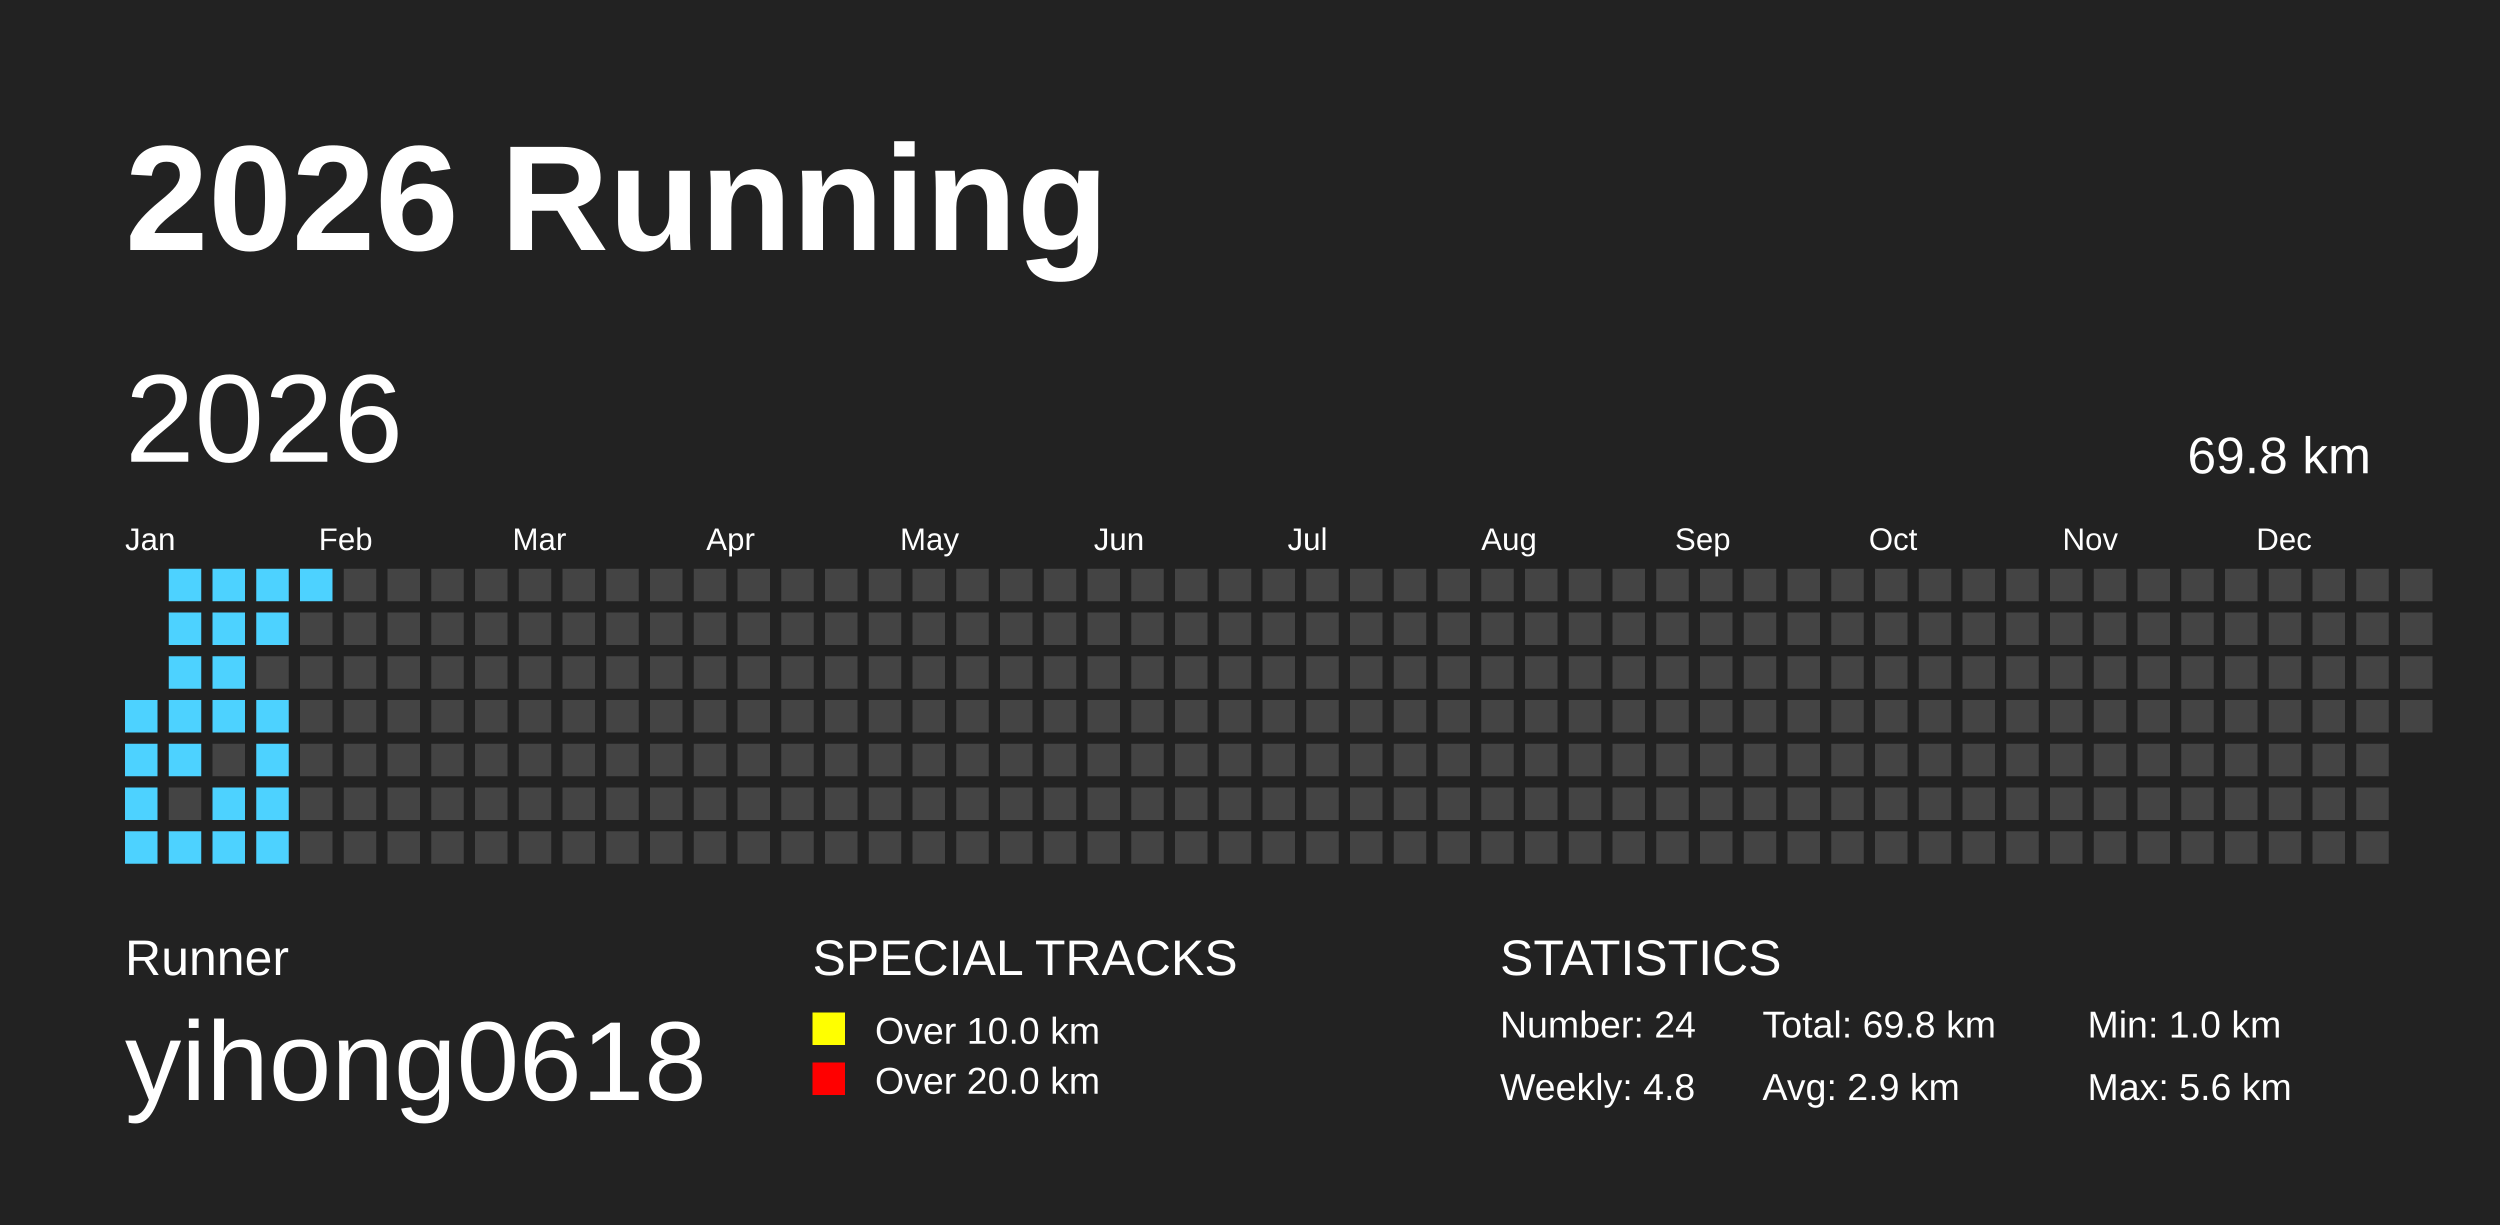
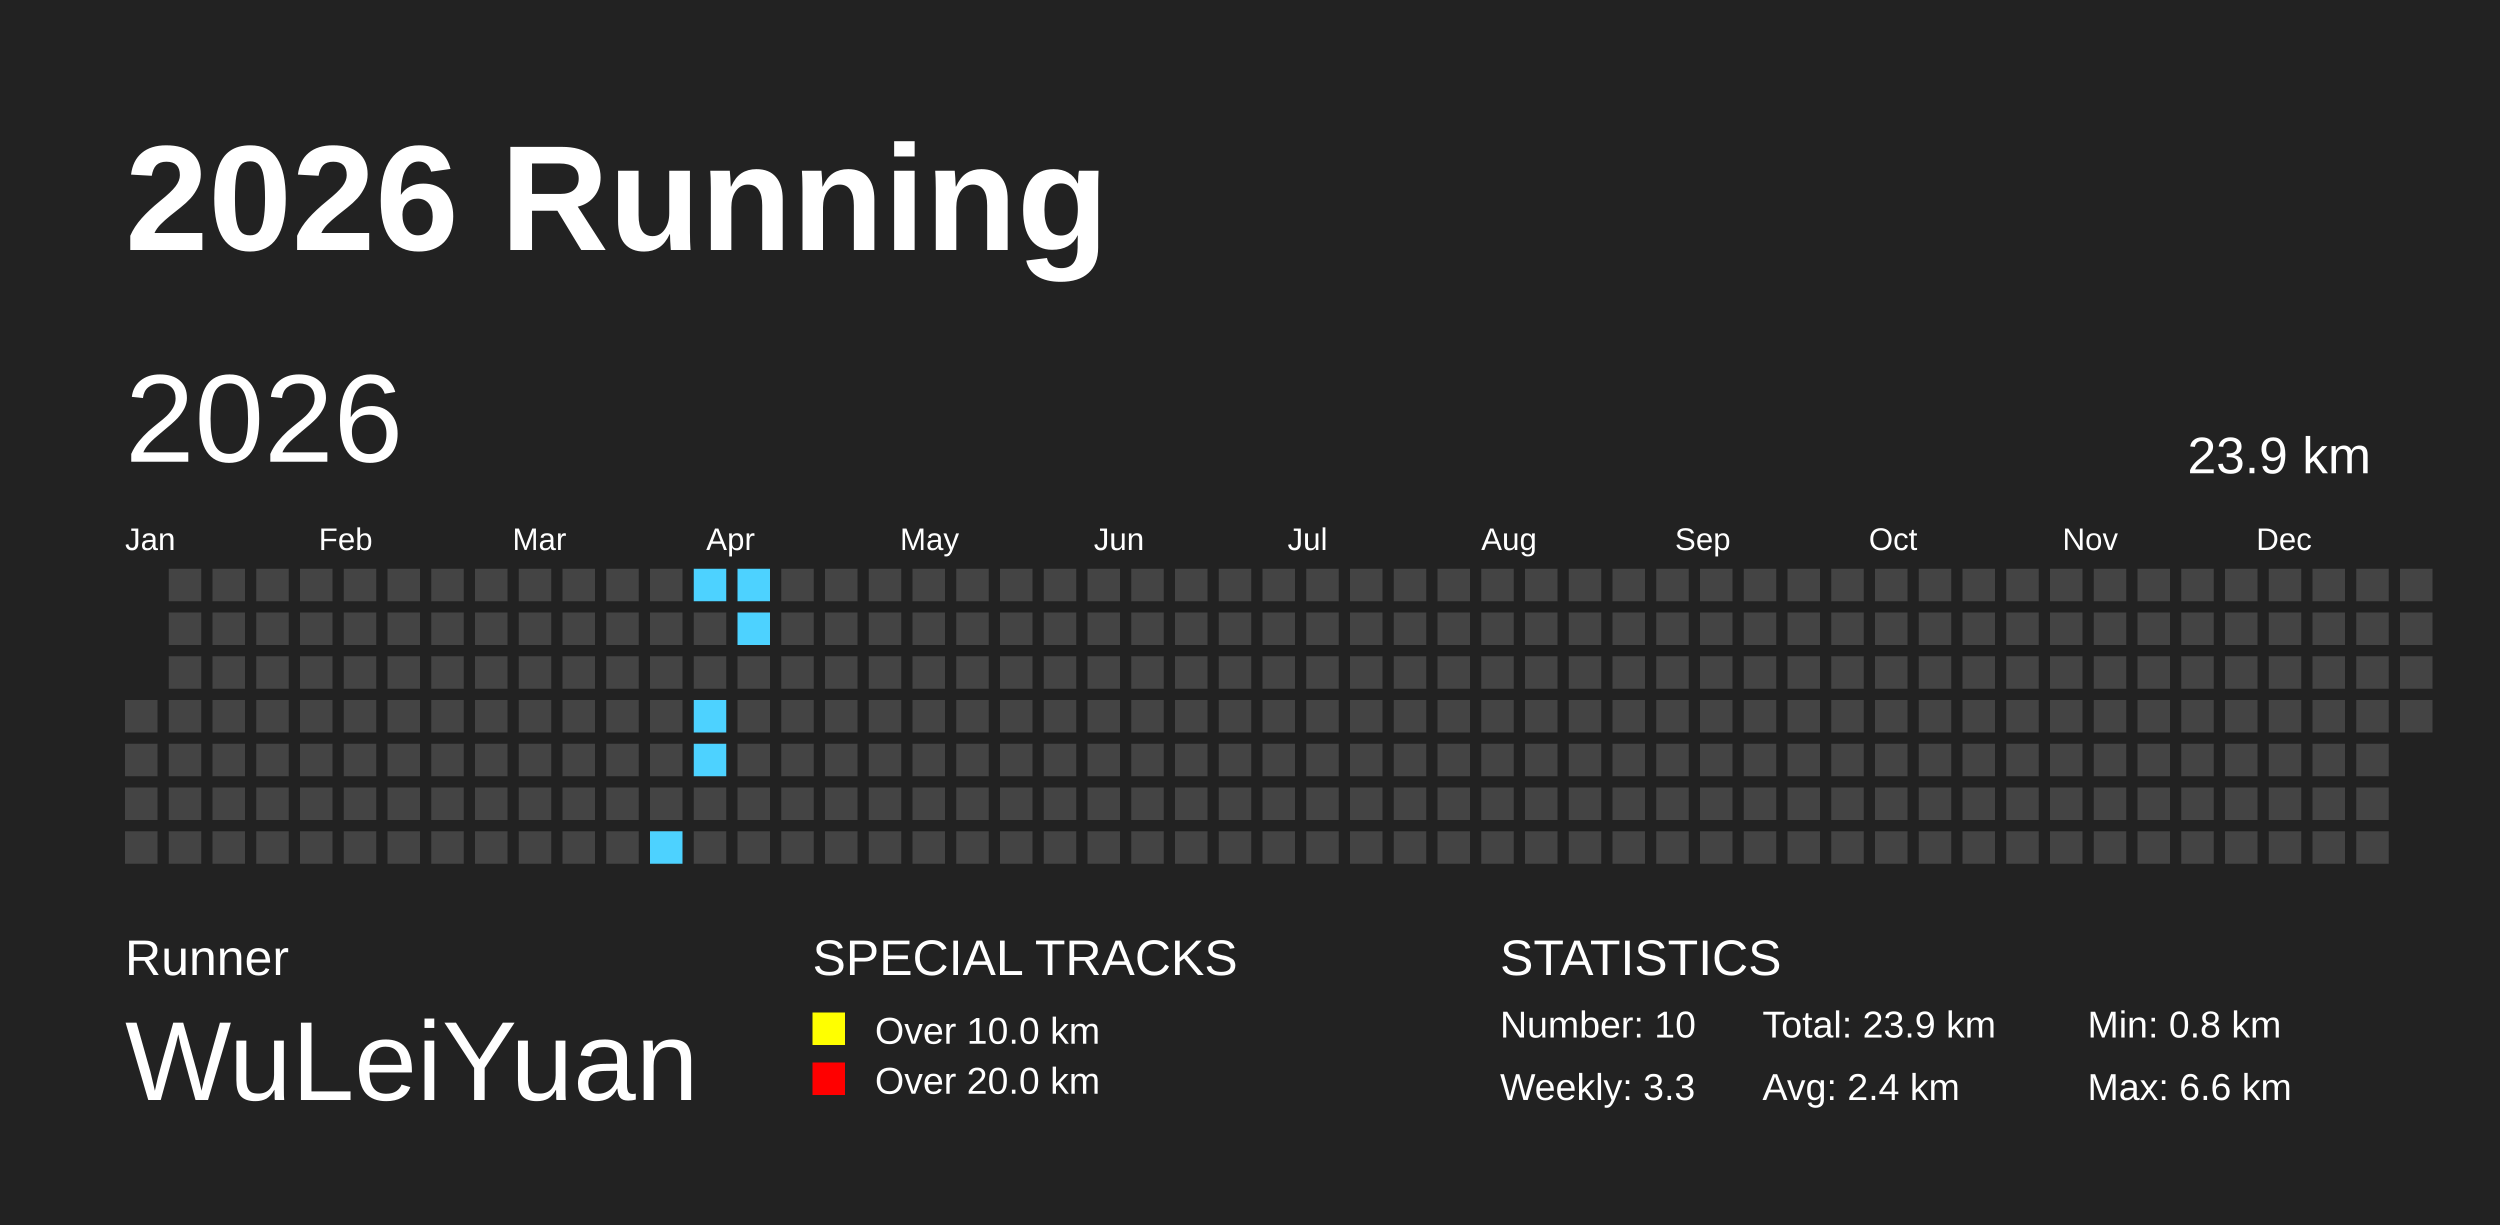
<svg xmlns="http://www.w3.org/2000/svg" baseProfile="full" height="98mm" version="1.1" viewBox="0,0,200,98" width="200mm">
  <defs />
  <rect fill="#222222" height="98" width="200" x="0" y="0" />
  <text fill="#FFFFFF" style="font-size:12px; font-family:Arial; font-weight:bold;" x="10" y="20">2026 Running</text>
  <text fill="#FFFFFF" style="font-size:4px; font-family:Arial" x="10" y="78">Runner</text>
-   <text fill="#FFFFFF" style="font-size:9px; font-family:Arial" x="10" y="88">yihong0618</text>
+   <text fill="#FFFFFF" style="font-size:9px; font-family:Arial" x="10" y="88">WuLeiYuan</text>
  <text fill="#FFFFFF" style="font-size:4px; font-family:Arial" x="65" y="78">SPECIAL TRACKS</text>
  <rect fill="yellow" height="2.6" width="2.6" x="65" y="81" />
  <text fill="#FFFFFF" style="font-size:3px; font-family:Arial" x="70" y="83.5">Over 10.0 km</text>
  <rect fill="red" height="2.6" width="2.6" x="65" y="85" />
  <text fill="#FFFFFF" style="font-size:3px; font-family:Arial" x="70" y="87.5">Over 20.0 km</text>
  <text fill="#FFFFFF" style="font-size:4px; font-family:Arial" x="120" y="78">STATISTICS</text>
-   <text fill="#FFFFFF" style="font-size:3px; font-family:Arial" x="120" y="83">Number: 24</text>
-   <text fill="#FFFFFF" style="font-size:3px; font-family:Arial" x="120" y="88">Weekly: 4.8</text>
-   <text fill="#FFFFFF" style="font-size:3px; font-family:Arial" x="141" y="83">Total: 69.8 km</text>
-   <text fill="#FFFFFF" style="font-size:3px; font-family:Arial" x="141" y="88">Avg: 2.9 km</text>
-   <text fill="#FFFFFF" style="font-size:3px; font-family:Arial" x="167" y="83">Min: 1.0 km</text>
-   <text fill="#FFFFFF" style="font-size:3px; font-family:Arial" x="167" y="88">Max: 5.6 km</text>
+   <text fill="#FFFFFF" style="font-size:3px; font-family:Arial" x="120" y="83">Number: 10</text>
+   <text fill="#FFFFFF" style="font-size:3px; font-family:Arial" x="120" y="88">Weekly: 3.3</text>
+   <text fill="#FFFFFF" style="font-size:3px; font-family:Arial" x="141" y="83">Total: 23.9 km</text>
+   <text fill="#FFFFFF" style="font-size:3px; font-family:Arial" x="141" y="88">Avg: 2.4 km</text>
+   <text fill="#FFFFFF" style="font-size:3px; font-family:Arial" x="167" y="83">Min: 0.8 km</text>
+   <text fill="#FFFFFF" style="font-size:3px; font-family:Arial" x="167" y="88">Max: 6.6 km</text>
  <text dominant-baseline="hanging" fill="#FFFFFF" style="font-size:10.0px; font-family:Arial;" x="10" y="30">2026</text>
-   <text dominant-baseline="hanging" fill="#FFFFFF" style="font-size:4.125px; font-family:Arial;" x="175" y="35">69.8 km</text>
+   <text dominant-baseline="hanging" fill="#FFFFFF" style="font-size:4.125px; font-family:Arial;" x="175" y="35">23.9 km</text>
  <text fill="#FFFFFF" style="font-size:2.5px; font-family:Arial" x="10.0" y="44">Jan</text>
  <text fill="#FFFFFF" style="font-size:2.5px; font-family:Arial" x="25.5" y="44">Feb</text>
  <text fill="#FFFFFF" style="font-size:2.5px; font-family:Arial" x="41.0" y="44">Mar</text>
  <text fill="#FFFFFF" style="font-size:2.5px; font-family:Arial" x="56.5" y="44">Apr</text>
  <text fill="#FFFFFF" style="font-size:2.5px; font-family:Arial" x="72.0" y="44">May</text>
  <text fill="#FFFFFF" style="font-size:2.5px; font-family:Arial" x="87.5" y="44">Jun</text>
  <text fill="#FFFFFF" style="font-size:2.5px; font-family:Arial" x="103.0" y="44">Jul</text>
  <text fill="#FFFFFF" style="font-size:2.5px; font-family:Arial" x="118.5" y="44">Aug</text>
  <text fill="#FFFFFF" style="font-size:2.5px; font-family:Arial" x="134.0" y="44">Sep</text>
  <text fill="#FFFFFF" style="font-size:2.5px; font-family:Arial" x="149.5" y="44">Oct</text>
  <text fill="#FFFFFF" style="font-size:2.5px; font-family:Arial" x="165.0" y="44">Nov</text>
  <text fill="#FFFFFF" style="font-size:2.5px; font-family:Arial" x="180.5" y="44">Dec</text>
-   <rect fill="#4DD2FF" height="2.6" width="2.6" x="10.0" y="56.0" />
-   <rect fill="#4DD2FF" height="2.6" width="2.6" x="10.0" y="59.5" />
-   <rect fill="#4DD2FF" height="2.6" width="2.6" x="10.0" y="63.0" />
-   <rect fill="#4DD2FF" height="2.6" width="2.6" x="10.0" y="66.5" />
-   <rect fill="#4DD2FF" height="2.6" width="2.6" x="13.5" y="45.5" />
-   <rect fill="#4DD2FF" height="2.6" width="2.6" x="13.5" y="49.0" />
-   <rect fill="#4DD2FF" height="2.6" width="2.6" x="13.5" y="52.5" />
-   <rect fill="#4DD2FF" height="2.6" width="2.6" x="13.5" y="56.0" />
-   <rect fill="#4DD2FF" height="2.6" width="2.6" x="13.5" y="59.5" />
+   <rect fill="#444444" height="2.6" width="2.6" x="10.0" y="56.0" />
+   <rect fill="#444444" height="2.6" width="2.6" x="10.0" y="59.5" />
+   <rect fill="#444444" height="2.6" width="2.6" x="10.0" y="63.0" />
+   <rect fill="#444444" height="2.6" width="2.6" x="10.0" y="66.5" />
+   <rect fill="#444444" height="2.6" width="2.6" x="13.5" y="45.5" />
+   <rect fill="#444444" height="2.6" width="2.6" x="13.5" y="49.0" />
+   <rect fill="#444444" height="2.6" width="2.6" x="13.5" y="52.5" />
+   <rect fill="#444444" height="2.6" width="2.6" x="13.5" y="56.0" />
+   <rect fill="#444444" height="2.6" width="2.6" x="13.5" y="59.5" />
  <rect fill="#444444" height="2.6" width="2.6" x="13.5" y="63.0" />
-   <rect fill="#4DD2FF" height="2.6" width="2.6" x="13.5" y="66.5" />
-   <rect fill="#4DD2FF" height="2.6" width="2.6" x="17.0" y="45.5" />
-   <rect fill="#4DD2FF" height="2.6" width="2.6" x="17.0" y="49.0" />
-   <rect fill="#4DD2FF" height="2.6" width="2.6" x="17.0" y="52.5" />
-   <rect fill="#4DD2FF" height="2.6" width="2.6" x="17.0" y="56.0" />
+   <rect fill="#444444" height="2.6" width="2.6" x="13.5" y="66.5" />
+   <rect fill="#444444" height="2.6" width="2.6" x="17.0" y="45.5" />
+   <rect fill="#444444" height="2.6" width="2.6" x="17.0" y="49.0" />
+   <rect fill="#444444" height="2.6" width="2.6" x="17.0" y="52.5" />
+   <rect fill="#444444" height="2.6" width="2.6" x="17.0" y="56.0" />
  <rect fill="#444444" height="2.6" width="2.6" x="17.0" y="59.5" />
-   <rect fill="#4DD2FF" height="2.6" width="2.6" x="17.0" y="63.0" />
-   <rect fill="#4DD2FF" height="2.6" width="2.6" x="17.0" y="66.5" />
-   <rect fill="#4DD2FF" height="2.6" width="2.6" x="20.5" y="45.5" />
-   <rect fill="#4DD2FF" height="2.6" width="2.6" x="20.5" y="49.0" />
+   <rect fill="#444444" height="2.6" width="2.6" x="17.0" y="63.0" />
+   <rect fill="#444444" height="2.6" width="2.6" x="17.0" y="66.5" />
+   <rect fill="#444444" height="2.6" width="2.6" x="20.5" y="45.5" />
+   <rect fill="#444444" height="2.6" width="2.6" x="20.5" y="49.0" />
  <rect fill="#444444" height="2.6" width="2.6" x="20.5" y="52.5" />
-   <rect fill="#4DD2FF" height="2.6" width="2.6" x="20.5" y="56.0" />
-   <rect fill="#4DD2FF" height="2.6" width="2.6" x="20.5" y="59.5" />
-   <rect fill="#4DD2FF" height="2.6" width="2.6" x="20.5" y="63.0" />
-   <rect fill="#4DD2FF" height="2.6" width="2.6" x="20.5" y="66.5" />
-   <rect fill="#4DD2FF" height="2.6" width="2.6" x="24.0" y="45.5" />
+   <rect fill="#444444" height="2.6" width="2.6" x="20.5" y="56.0" />
+   <rect fill="#444444" height="2.6" width="2.6" x="20.5" y="59.5" />
+   <rect fill="#444444" height="2.6" width="2.6" x="20.5" y="63.0" />
+   <rect fill="#444444" height="2.6" width="2.6" x="20.5" y="66.5" />
+   <rect fill="#444444" height="2.6" width="2.6" x="24.0" y="45.5" />
  <rect fill="#444444" height="2.6" width="2.6" x="24.0" y="49.0" />
  <rect fill="#444444" height="2.6" width="2.6" x="24.0" y="52.5" />
  <rect fill="#444444" height="2.6" width="2.6" x="24.0" y="56.0" />
  <rect fill="#444444" height="2.6" width="2.6" x="24.0" y="59.5" />
  <rect fill="#444444" height="2.6" width="2.6" x="24.0" y="63.0" />
  <rect fill="#444444" height="2.6" width="2.6" x="24.0" y="66.5" />
  <rect fill="#444444" height="2.6" width="2.6" x="27.5" y="45.5" />
  <rect fill="#444444" height="2.6" width="2.6" x="27.5" y="49.0" />
  <rect fill="#444444" height="2.6" width="2.6" x="27.5" y="52.5" />
  <rect fill="#444444" height="2.6" width="2.6" x="27.5" y="56.0" />
  <rect fill="#444444" height="2.6" width="2.6" x="27.5" y="59.5" />
  <rect fill="#444444" height="2.6" width="2.6" x="27.5" y="63.0" />
  <rect fill="#444444" height="2.6" width="2.6" x="27.5" y="66.5" />
  <rect fill="#444444" height="2.6" width="2.6" x="31.0" y="45.5" />
  <rect fill="#444444" height="2.6" width="2.6" x="31.0" y="49.0" />
  <rect fill="#444444" height="2.6" width="2.6" x="31.0" y="52.5" />
  <rect fill="#444444" height="2.6" width="2.6" x="31.0" y="56.0" />
  <rect fill="#444444" height="2.6" width="2.6" x="31.0" y="59.5" />
  <rect fill="#444444" height="2.6" width="2.6" x="31.0" y="63.0" />
  <rect fill="#444444" height="2.6" width="2.6" x="31.0" y="66.5" />
  <rect fill="#444444" height="2.6" width="2.6" x="34.5" y="45.5" />
  <rect fill="#444444" height="2.6" width="2.6" x="34.5" y="49.0" />
  <rect fill="#444444" height="2.6" width="2.6" x="34.5" y="52.5" />
  <rect fill="#444444" height="2.6" width="2.6" x="34.5" y="56.0" />
  <rect fill="#444444" height="2.6" width="2.6" x="34.5" y="59.5" />
  <rect fill="#444444" height="2.6" width="2.6" x="34.5" y="63.0" />
  <rect fill="#444444" height="2.6" width="2.6" x="34.5" y="66.5" />
  <rect fill="#444444" height="2.6" width="2.6" x="38.0" y="45.5" />
  <rect fill="#444444" height="2.6" width="2.6" x="38.0" y="49.0" />
  <rect fill="#444444" height="2.6" width="2.6" x="38.0" y="52.5" />
  <rect fill="#444444" height="2.6" width="2.6" x="38.0" y="56.0" />
  <rect fill="#444444" height="2.6" width="2.6" x="38.0" y="59.5" />
  <rect fill="#444444" height="2.6" width="2.6" x="38.0" y="63.0" />
  <rect fill="#444444" height="2.6" width="2.6" x="38.0" y="66.5" />
  <rect fill="#444444" height="2.6" width="2.6" x="41.5" y="45.5" />
  <rect fill="#444444" height="2.6" width="2.6" x="41.5" y="49.0" />
  <rect fill="#444444" height="2.6" width="2.6" x="41.5" y="52.5" />
  <rect fill="#444444" height="2.6" width="2.6" x="41.5" y="56.0" />
  <rect fill="#444444" height="2.6" width="2.6" x="41.5" y="59.5" />
  <rect fill="#444444" height="2.6" width="2.6" x="41.5" y="63.0" />
  <rect fill="#444444" height="2.6" width="2.6" x="41.5" y="66.5" />
  <rect fill="#444444" height="2.6" width="2.6" x="45.0" y="45.5" />
  <rect fill="#444444" height="2.6" width="2.6" x="45.0" y="49.0" />
  <rect fill="#444444" height="2.6" width="2.6" x="45.0" y="52.5" />
  <rect fill="#444444" height="2.6" width="2.6" x="45.0" y="56.0" />
  <rect fill="#444444" height="2.6" width="2.6" x="45.0" y="59.5" />
  <rect fill="#444444" height="2.6" width="2.6" x="45.0" y="63.0" />
  <rect fill="#444444" height="2.6" width="2.6" x="45.0" y="66.5" />
  <rect fill="#444444" height="2.6" width="2.6" x="48.5" y="45.5" />
  <rect fill="#444444" height="2.6" width="2.6" x="48.5" y="49.0" />
  <rect fill="#444444" height="2.6" width="2.6" x="48.5" y="52.5" />
  <rect fill="#444444" height="2.6" width="2.6" x="48.5" y="56.0" />
  <rect fill="#444444" height="2.6" width="2.6" x="48.5" y="59.5" />
  <rect fill="#444444" height="2.6" width="2.6" x="48.5" y="63.0" />
  <rect fill="#444444" height="2.6" width="2.6" x="48.5" y="66.5" />
  <rect fill="#444444" height="2.6" width="2.6" x="52.0" y="45.5" />
  <rect fill="#444444" height="2.6" width="2.6" x="52.0" y="49.0" />
  <rect fill="#444444" height="2.6" width="2.6" x="52.0" y="52.5" />
  <rect fill="#444444" height="2.6" width="2.6" x="52.0" y="56.0" />
  <rect fill="#444444" height="2.6" width="2.6" x="52.0" y="59.5" />
  <rect fill="#444444" height="2.6" width="2.6" x="52.0" y="63.0" />
-   <rect fill="#444444" height="2.6" width="2.6" x="52.0" y="66.5" />
-   <rect fill="#444444" height="2.6" width="2.6" x="55.5" y="45.5" />
+   <rect fill="#4DD2FF" height="2.6" width="2.6" x="52.0" y="66.5" />
+   <rect fill="#4DD2FF" height="2.6" width="2.6" x="55.5" y="45.5" />
  <rect fill="#444444" height="2.6" width="2.6" x="55.5" y="49.0" />
  <rect fill="#444444" height="2.6" width="2.6" x="55.5" y="52.5" />
-   <rect fill="#444444" height="2.6" width="2.6" x="55.5" y="56.0" />
-   <rect fill="#444444" height="2.6" width="2.6" x="55.5" y="59.5" />
+   <rect fill="#4DD2FF" height="2.6" width="2.6" x="55.5" y="56.0" />
+   <rect fill="#4DD2FF" height="2.6" width="2.6" x="55.5" y="59.5" />
  <rect fill="#444444" height="2.6" width="2.6" x="55.5" y="63.0" />
  <rect fill="#444444" height="2.6" width="2.6" x="55.5" y="66.5" />
-   <rect fill="#444444" height="2.6" width="2.6" x="59.0" y="45.5" />
-   <rect fill="#444444" height="2.6" width="2.6" x="59.0" y="49.0" />
+   <rect fill="#4DD2FF" height="2.6" width="2.6" x="59.0" y="45.5" />
+   <rect fill="#4DD2FF" height="2.6" width="2.6" x="59.0" y="49.0" />
  <rect fill="#444444" height="2.6" width="2.6" x="59.0" y="52.5" />
  <rect fill="#444444" height="2.6" width="2.6" x="59.0" y="56.0" />
  <rect fill="#444444" height="2.6" width="2.6" x="59.0" y="59.5" />
  <rect fill="#444444" height="2.6" width="2.6" x="59.0" y="63.0" />
  <rect fill="#444444" height="2.6" width="2.6" x="59.0" y="66.5" />
  <rect fill="#444444" height="2.6" width="2.6" x="62.5" y="45.5" />
  <rect fill="#444444" height="2.6" width="2.6" x="62.5" y="49.0" />
  <rect fill="#444444" height="2.6" width="2.6" x="62.5" y="52.5" />
  <rect fill="#444444" height="2.6" width="2.6" x="62.5" y="56.0" />
  <rect fill="#444444" height="2.6" width="2.6" x="62.5" y="59.5" />
  <rect fill="#444444" height="2.6" width="2.6" x="62.5" y="63.0" />
  <rect fill="#444444" height="2.6" width="2.6" x="62.5" y="66.5" />
  <rect fill="#444444" height="2.6" width="2.6" x="66.0" y="45.5" />
  <rect fill="#444444" height="2.6" width="2.6" x="66.0" y="49.0" />
  <rect fill="#444444" height="2.6" width="2.6" x="66.0" y="52.5" />
  <rect fill="#444444" height="2.6" width="2.6" x="66.0" y="56.0" />
  <rect fill="#444444" height="2.6" width="2.6" x="66.0" y="59.5" />
  <rect fill="#444444" height="2.6" width="2.6" x="66.0" y="63.0" />
  <rect fill="#444444" height="2.6" width="2.6" x="66.0" y="66.5" />
  <rect fill="#444444" height="2.6" width="2.6" x="69.5" y="45.5" />
  <rect fill="#444444" height="2.6" width="2.6" x="69.5" y="49.0" />
  <rect fill="#444444" height="2.6" width="2.6" x="69.5" y="52.5" />
  <rect fill="#444444" height="2.6" width="2.6" x="69.5" y="56.0" />
  <rect fill="#444444" height="2.6" width="2.6" x="69.5" y="59.5" />
  <rect fill="#444444" height="2.6" width="2.6" x="69.5" y="63.0" />
  <rect fill="#444444" height="2.6" width="2.6" x="69.5" y="66.5" />
  <rect fill="#444444" height="2.6" width="2.6" x="73.0" y="45.5" />
  <rect fill="#444444" height="2.6" width="2.6" x="73.0" y="49.0" />
  <rect fill="#444444" height="2.6" width="2.6" x="73.0" y="52.5" />
  <rect fill="#444444" height="2.6" width="2.6" x="73.0" y="56.0" />
  <rect fill="#444444" height="2.6" width="2.6" x="73.0" y="59.5" />
  <rect fill="#444444" height="2.6" width="2.6" x="73.0" y="63.0" />
  <rect fill="#444444" height="2.6" width="2.6" x="73.0" y="66.5" />
  <rect fill="#444444" height="2.6" width="2.6" x="76.5" y="45.5" />
  <rect fill="#444444" height="2.6" width="2.6" x="76.5" y="49.0" />
  <rect fill="#444444" height="2.6" width="2.6" x="76.5" y="52.5" />
  <rect fill="#444444" height="2.6" width="2.6" x="76.5" y="56.0" />
  <rect fill="#444444" height="2.6" width="2.6" x="76.5" y="59.5" />
  <rect fill="#444444" height="2.6" width="2.6" x="76.5" y="63.0" />
  <rect fill="#444444" height="2.6" width="2.6" x="76.5" y="66.5" />
  <rect fill="#444444" height="2.6" width="2.6" x="80.0" y="45.5" />
  <rect fill="#444444" height="2.6" width="2.6" x="80.0" y="49.0" />
  <rect fill="#444444" height="2.6" width="2.6" x="80.0" y="52.5" />
  <rect fill="#444444" height="2.6" width="2.6" x="80.0" y="56.0" />
  <rect fill="#444444" height="2.6" width="2.6" x="80.0" y="59.5" />
  <rect fill="#444444" height="2.6" width="2.6" x="80.0" y="63.0" />
  <rect fill="#444444" height="2.6" width="2.6" x="80.0" y="66.5" />
  <rect fill="#444444" height="2.6" width="2.6" x="83.5" y="45.5" />
  <rect fill="#444444" height="2.6" width="2.6" x="83.5" y="49.0" />
  <rect fill="#444444" height="2.6" width="2.6" x="83.5" y="52.5" />
  <rect fill="#444444" height="2.6" width="2.6" x="83.5" y="56.0" />
  <rect fill="#444444" height="2.6" width="2.6" x="83.5" y="59.5" />
  <rect fill="#444444" height="2.6" width="2.6" x="83.5" y="63.0" />
  <rect fill="#444444" height="2.6" width="2.6" x="83.5" y="66.5" />
  <rect fill="#444444" height="2.6" width="2.6" x="87.0" y="45.5" />
  <rect fill="#444444" height="2.6" width="2.6" x="87.0" y="49.0" />
  <rect fill="#444444" height="2.6" width="2.6" x="87.0" y="52.5" />
  <rect fill="#444444" height="2.6" width="2.6" x="87.0" y="56.0" />
  <rect fill="#444444" height="2.6" width="2.6" x="87.0" y="59.5" />
  <rect fill="#444444" height="2.6" width="2.6" x="87.0" y="63.0" />
  <rect fill="#444444" height="2.6" width="2.6" x="87.0" y="66.5" />
  <rect fill="#444444" height="2.6" width="2.6" x="90.5" y="45.5" />
  <rect fill="#444444" height="2.6" width="2.6" x="90.5" y="49.0" />
  <rect fill="#444444" height="2.6" width="2.6" x="90.5" y="52.5" />
  <rect fill="#444444" height="2.6" width="2.6" x="90.5" y="56.0" />
  <rect fill="#444444" height="2.6" width="2.6" x="90.5" y="59.5" />
  <rect fill="#444444" height="2.6" width="2.6" x="90.5" y="63.0" />
  <rect fill="#444444" height="2.6" width="2.6" x="90.5" y="66.5" />
  <rect fill="#444444" height="2.6" width="2.6" x="94.0" y="45.5" />
  <rect fill="#444444" height="2.6" width="2.6" x="94.0" y="49.0" />
  <rect fill="#444444" height="2.6" width="2.6" x="94.0" y="52.5" />
  <rect fill="#444444" height="2.6" width="2.6" x="94.0" y="56.0" />
  <rect fill="#444444" height="2.6" width="2.6" x="94.0" y="59.5" />
  <rect fill="#444444" height="2.6" width="2.6" x="94.0" y="63.0" />
  <rect fill="#444444" height="2.6" width="2.6" x="94.0" y="66.5" />
  <rect fill="#444444" height="2.6" width="2.6" x="97.5" y="45.5" />
  <rect fill="#444444" height="2.6" width="2.6" x="97.5" y="49.0" />
  <rect fill="#444444" height="2.6" width="2.6" x="97.5" y="52.5" />
  <rect fill="#444444" height="2.6" width="2.6" x="97.5" y="56.0" />
  <rect fill="#444444" height="2.6" width="2.6" x="97.5" y="59.5" />
  <rect fill="#444444" height="2.6" width="2.6" x="97.5" y="63.0" />
  <rect fill="#444444" height="2.6" width="2.6" x="97.5" y="66.5" />
  <rect fill="#444444" height="2.6" width="2.6" x="101.0" y="45.5" />
  <rect fill="#444444" height="2.6" width="2.6" x="101.0" y="49.0" />
  <rect fill="#444444" height="2.6" width="2.6" x="101.0" y="52.5" />
  <rect fill="#444444" height="2.6" width="2.6" x="101.0" y="56.0" />
  <rect fill="#444444" height="2.6" width="2.6" x="101.0" y="59.5" />
  <rect fill="#444444" height="2.6" width="2.6" x="101.0" y="63.0" />
  <rect fill="#444444" height="2.6" width="2.6" x="101.0" y="66.5" />
  <rect fill="#444444" height="2.6" width="2.6" x="104.5" y="45.5" />
  <rect fill="#444444" height="2.6" width="2.6" x="104.5" y="49.0" />
  <rect fill="#444444" height="2.6" width="2.6" x="104.5" y="52.5" />
  <rect fill="#444444" height="2.6" width="2.6" x="104.5" y="56.0" />
  <rect fill="#444444" height="2.6" width="2.6" x="104.5" y="59.5" />
  <rect fill="#444444" height="2.6" width="2.6" x="104.5" y="63.0" />
  <rect fill="#444444" height="2.6" width="2.6" x="104.5" y="66.5" />
  <rect fill="#444444" height="2.6" width="2.6" x="108.0" y="45.5" />
  <rect fill="#444444" height="2.6" width="2.6" x="108.0" y="49.0" />
  <rect fill="#444444" height="2.6" width="2.6" x="108.0" y="52.5" />
  <rect fill="#444444" height="2.6" width="2.6" x="108.0" y="56.0" />
  <rect fill="#444444" height="2.6" width="2.6" x="108.0" y="59.5" />
  <rect fill="#444444" height="2.6" width="2.6" x="108.0" y="63.0" />
  <rect fill="#444444" height="2.6" width="2.6" x="108.0" y="66.5" />
  <rect fill="#444444" height="2.6" width="2.6" x="111.5" y="45.5" />
  <rect fill="#444444" height="2.6" width="2.6" x="111.5" y="49.0" />
  <rect fill="#444444" height="2.6" width="2.6" x="111.5" y="52.5" />
  <rect fill="#444444" height="2.6" width="2.6" x="111.5" y="56.0" />
  <rect fill="#444444" height="2.6" width="2.6" x="111.5" y="59.5" />
  <rect fill="#444444" height="2.6" width="2.6" x="111.5" y="63.0" />
  <rect fill="#444444" height="2.6" width="2.6" x="111.5" y="66.5" />
  <rect fill="#444444" height="2.6" width="2.6" x="115.0" y="45.5" />
  <rect fill="#444444" height="2.6" width="2.6" x="115.0" y="49.0" />
  <rect fill="#444444" height="2.6" width="2.6" x="115.0" y="52.5" />
  <rect fill="#444444" height="2.6" width="2.6" x="115.0" y="56.0" />
  <rect fill="#444444" height="2.6" width="2.6" x="115.0" y="59.5" />
  <rect fill="#444444" height="2.6" width="2.6" x="115.0" y="63.0" />
  <rect fill="#444444" height="2.6" width="2.6" x="115.0" y="66.5" />
  <rect fill="#444444" height="2.6" width="2.6" x="118.5" y="45.5" />
  <rect fill="#444444" height="2.6" width="2.6" x="118.5" y="49.0" />
  <rect fill="#444444" height="2.6" width="2.6" x="118.5" y="52.5" />
  <rect fill="#444444" height="2.6" width="2.6" x="118.5" y="56.0" />
  <rect fill="#444444" height="2.6" width="2.6" x="118.5" y="59.5" />
  <rect fill="#444444" height="2.6" width="2.6" x="118.5" y="63.0" />
  <rect fill="#444444" height="2.6" width="2.6" x="118.5" y="66.5" />
  <rect fill="#444444" height="2.6" width="2.6" x="122.0" y="45.5" />
  <rect fill="#444444" height="2.6" width="2.6" x="122.0" y="49.0" />
  <rect fill="#444444" height="2.6" width="2.6" x="122.0" y="52.5" />
  <rect fill="#444444" height="2.6" width="2.6" x="122.0" y="56.0" />
  <rect fill="#444444" height="2.6" width="2.6" x="122.0" y="59.5" />
  <rect fill="#444444" height="2.6" width="2.6" x="122.0" y="63.0" />
  <rect fill="#444444" height="2.6" width="2.6" x="122.0" y="66.5" />
  <rect fill="#444444" height="2.6" width="2.6" x="125.5" y="45.5" />
  <rect fill="#444444" height="2.6" width="2.6" x="125.5" y="49.0" />
  <rect fill="#444444" height="2.6" width="2.6" x="125.5" y="52.5" />
  <rect fill="#444444" height="2.6" width="2.6" x="125.5" y="56.0" />
  <rect fill="#444444" height="2.6" width="2.6" x="125.5" y="59.5" />
  <rect fill="#444444" height="2.6" width="2.6" x="125.5" y="63.0" />
  <rect fill="#444444" height="2.6" width="2.6" x="125.5" y="66.5" />
  <rect fill="#444444" height="2.6" width="2.6" x="129.0" y="45.5" />
  <rect fill="#444444" height="2.6" width="2.6" x="129.0" y="49.0" />
  <rect fill="#444444" height="2.6" width="2.6" x="129.0" y="52.5" />
  <rect fill="#444444" height="2.6" width="2.6" x="129.0" y="56.0" />
  <rect fill="#444444" height="2.6" width="2.6" x="129.0" y="59.5" />
  <rect fill="#444444" height="2.6" width="2.6" x="129.0" y="63.0" />
  <rect fill="#444444" height="2.6" width="2.6" x="129.0" y="66.5" />
  <rect fill="#444444" height="2.6" width="2.6" x="132.5" y="45.5" />
  <rect fill="#444444" height="2.6" width="2.6" x="132.5" y="49.0" />
  <rect fill="#444444" height="2.6" width="2.6" x="132.5" y="52.5" />
  <rect fill="#444444" height="2.6" width="2.6" x="132.5" y="56.0" />
  <rect fill="#444444" height="2.6" width="2.6" x="132.5" y="59.5" />
  <rect fill="#444444" height="2.6" width="2.6" x="132.5" y="63.0" />
  <rect fill="#444444" height="2.6" width="2.6" x="132.5" y="66.5" />
  <rect fill="#444444" height="2.6" width="2.6" x="136.0" y="45.5" />
  <rect fill="#444444" height="2.6" width="2.6" x="136.0" y="49.0" />
  <rect fill="#444444" height="2.6" width="2.6" x="136.0" y="52.5" />
  <rect fill="#444444" height="2.6" width="2.6" x="136.0" y="56.0" />
  <rect fill="#444444" height="2.6" width="2.6" x="136.0" y="59.5" />
  <rect fill="#444444" height="2.6" width="2.6" x="136.0" y="63.0" />
  <rect fill="#444444" height="2.6" width="2.6" x="136.0" y="66.5" />
  <rect fill="#444444" height="2.6" width="2.6" x="139.5" y="45.5" />
  <rect fill="#444444" height="2.6" width="2.6" x="139.5" y="49.0" />
  <rect fill="#444444" height="2.6" width="2.6" x="139.5" y="52.5" />
  <rect fill="#444444" height="2.6" width="2.6" x="139.5" y="56.0" />
  <rect fill="#444444" height="2.6" width="2.6" x="139.5" y="59.5" />
  <rect fill="#444444" height="2.6" width="2.6" x="139.5" y="63.0" />
  <rect fill="#444444" height="2.6" width="2.6" x="139.5" y="66.5" />
  <rect fill="#444444" height="2.6" width="2.6" x="143.0" y="45.5" />
  <rect fill="#444444" height="2.6" width="2.6" x="143.0" y="49.0" />
  <rect fill="#444444" height="2.6" width="2.6" x="143.0" y="52.5" />
  <rect fill="#444444" height="2.6" width="2.6" x="143.0" y="56.0" />
  <rect fill="#444444" height="2.6" width="2.6" x="143.0" y="59.5" />
  <rect fill="#444444" height="2.6" width="2.6" x="143.0" y="63.0" />
  <rect fill="#444444" height="2.6" width="2.6" x="143.0" y="66.5" />
  <rect fill="#444444" height="2.6" width="2.6" x="146.5" y="45.5" />
  <rect fill="#444444" height="2.6" width="2.6" x="146.5" y="49.0" />
  <rect fill="#444444" height="2.6" width="2.6" x="146.5" y="52.5" />
  <rect fill="#444444" height="2.6" width="2.6" x="146.5" y="56.0" />
  <rect fill="#444444" height="2.6" width="2.6" x="146.5" y="59.5" />
  <rect fill="#444444" height="2.6" width="2.6" x="146.5" y="63.0" />
  <rect fill="#444444" height="2.6" width="2.6" x="146.5" y="66.5" />
  <rect fill="#444444" height="2.6" width="2.6" x="150.0" y="45.5" />
  <rect fill="#444444" height="2.6" width="2.6" x="150.0" y="49.0" />
  <rect fill="#444444" height="2.6" width="2.6" x="150.0" y="52.5" />
  <rect fill="#444444" height="2.6" width="2.6" x="150.0" y="56.0" />
  <rect fill="#444444" height="2.6" width="2.6" x="150.0" y="59.5" />
  <rect fill="#444444" height="2.6" width="2.6" x="150.0" y="63.0" />
  <rect fill="#444444" height="2.6" width="2.6" x="150.0" y="66.5" />
  <rect fill="#444444" height="2.6" width="2.6" x="153.5" y="45.5" />
  <rect fill="#444444" height="2.6" width="2.6" x="153.5" y="49.0" />
  <rect fill="#444444" height="2.6" width="2.6" x="153.5" y="52.5" />
  <rect fill="#444444" height="2.6" width="2.6" x="153.5" y="56.0" />
  <rect fill="#444444" height="2.6" width="2.6" x="153.5" y="59.5" />
  <rect fill="#444444" height="2.6" width="2.6" x="153.5" y="63.0" />
  <rect fill="#444444" height="2.6" width="2.6" x="153.5" y="66.5" />
  <rect fill="#444444" height="2.6" width="2.6" x="157.0" y="45.5" />
  <rect fill="#444444" height="2.6" width="2.6" x="157.0" y="49.0" />
  <rect fill="#444444" height="2.6" width="2.6" x="157.0" y="52.5" />
  <rect fill="#444444" height="2.6" width="2.6" x="157.0" y="56.0" />
  <rect fill="#444444" height="2.6" width="2.6" x="157.0" y="59.5" />
  <rect fill="#444444" height="2.6" width="2.6" x="157.0" y="63.0" />
  <rect fill="#444444" height="2.6" width="2.6" x="157.0" y="66.5" />
  <rect fill="#444444" height="2.6" width="2.6" x="160.5" y="45.5" />
  <rect fill="#444444" height="2.6" width="2.6" x="160.5" y="49.0" />
  <rect fill="#444444" height="2.6" width="2.6" x="160.5" y="52.5" />
  <rect fill="#444444" height="2.6" width="2.6" x="160.5" y="56.0" />
  <rect fill="#444444" height="2.6" width="2.6" x="160.5" y="59.5" />
  <rect fill="#444444" height="2.6" width="2.6" x="160.5" y="63.0" />
  <rect fill="#444444" height="2.6" width="2.6" x="160.5" y="66.5" />
  <rect fill="#444444" height="2.6" width="2.6" x="164.0" y="45.5" />
  <rect fill="#444444" height="2.6" width="2.6" x="164.0" y="49.0" />
  <rect fill="#444444" height="2.6" width="2.6" x="164.0" y="52.5" />
  <rect fill="#444444" height="2.6" width="2.6" x="164.0" y="56.0" />
  <rect fill="#444444" height="2.6" width="2.6" x="164.0" y="59.5" />
  <rect fill="#444444" height="2.6" width="2.6" x="164.0" y="63.0" />
  <rect fill="#444444" height="2.6" width="2.6" x="164.0" y="66.5" />
  <rect fill="#444444" height="2.6" width="2.6" x="167.5" y="45.5" />
  <rect fill="#444444" height="2.6" width="2.6" x="167.5" y="49.0" />
  <rect fill="#444444" height="2.6" width="2.6" x="167.5" y="52.5" />
  <rect fill="#444444" height="2.6" width="2.6" x="167.5" y="56.0" />
  <rect fill="#444444" height="2.6" width="2.6" x="167.5" y="59.5" />
  <rect fill="#444444" height="2.6" width="2.6" x="167.5" y="63.0" />
  <rect fill="#444444" height="2.6" width="2.6" x="167.5" y="66.5" />
  <rect fill="#444444" height="2.6" width="2.6" x="171.0" y="45.5" />
  <rect fill="#444444" height="2.6" width="2.6" x="171.0" y="49.0" />
  <rect fill="#444444" height="2.6" width="2.6" x="171.0" y="52.5" />
  <rect fill="#444444" height="2.6" width="2.6" x="171.0" y="56.0" />
  <rect fill="#444444" height="2.6" width="2.6" x="171.0" y="59.5" />
  <rect fill="#444444" height="2.6" width="2.6" x="171.0" y="63.0" />
  <rect fill="#444444" height="2.6" width="2.6" x="171.0" y="66.5" />
  <rect fill="#444444" height="2.6" width="2.6" x="174.5" y="45.5" />
  <rect fill="#444444" height="2.6" width="2.6" x="174.5" y="49.0" />
  <rect fill="#444444" height="2.6" width="2.6" x="174.5" y="52.5" />
  <rect fill="#444444" height="2.6" width="2.6" x="174.5" y="56.0" />
  <rect fill="#444444" height="2.6" width="2.6" x="174.5" y="59.5" />
  <rect fill="#444444" height="2.6" width="2.6" x="174.5" y="63.0" />
  <rect fill="#444444" height="2.6" width="2.6" x="174.5" y="66.5" />
  <rect fill="#444444" height="2.6" width="2.6" x="178.0" y="45.5" />
  <rect fill="#444444" height="2.6" width="2.6" x="178.0" y="49.0" />
  <rect fill="#444444" height="2.6" width="2.6" x="178.0" y="52.5" />
  <rect fill="#444444" height="2.6" width="2.6" x="178.0" y="56.0" />
  <rect fill="#444444" height="2.6" width="2.6" x="178.0" y="59.5" />
  <rect fill="#444444" height="2.6" width="2.6" x="178.0" y="63.0" />
  <rect fill="#444444" height="2.6" width="2.6" x="178.0" y="66.5" />
  <rect fill="#444444" height="2.6" width="2.6" x="181.5" y="45.5" />
  <rect fill="#444444" height="2.6" width="2.6" x="181.5" y="49.0" />
  <rect fill="#444444" height="2.6" width="2.6" x="181.5" y="52.5" />
  <rect fill="#444444" height="2.6" width="2.6" x="181.5" y="56.0" />
  <rect fill="#444444" height="2.6" width="2.6" x="181.5" y="59.5" />
  <rect fill="#444444" height="2.6" width="2.6" x="181.5" y="63.0" />
  <rect fill="#444444" height="2.6" width="2.6" x="181.5" y="66.5" />
  <rect fill="#444444" height="2.6" width="2.6" x="185.0" y="45.5" />
  <rect fill="#444444" height="2.6" width="2.6" x="185.0" y="49.0" />
  <rect fill="#444444" height="2.6" width="2.6" x="185.0" y="52.5" />
  <rect fill="#444444" height="2.6" width="2.6" x="185.0" y="56.0" />
  <rect fill="#444444" height="2.6" width="2.6" x="185.0" y="59.5" />
  <rect fill="#444444" height="2.6" width="2.6" x="185.0" y="63.0" />
  <rect fill="#444444" height="2.6" width="2.6" x="185.0" y="66.5" />
  <rect fill="#444444" height="2.6" width="2.6" x="188.5" y="45.5" />
  <rect fill="#444444" height="2.6" width="2.6" x="188.5" y="49.0" />
  <rect fill="#444444" height="2.6" width="2.6" x="188.5" y="52.5" />
  <rect fill="#444444" height="2.6" width="2.6" x="188.5" y="56.0" />
  <rect fill="#444444" height="2.6" width="2.6" x="188.5" y="59.5" />
  <rect fill="#444444" height="2.6" width="2.6" x="188.5" y="63.0" />
  <rect fill="#444444" height="2.6" width="2.6" x="188.5" y="66.5" />
  <rect fill="#444444" height="2.6" width="2.6" x="192.0" y="45.5" />
  <rect fill="#444444" height="2.6" width="2.6" x="192.0" y="49.0" />
  <rect fill="#444444" height="2.6" width="2.6" x="192.0" y="52.5" />
  <rect fill="#444444" height="2.6" width="2.6" x="192.0" y="56.0" />
</svg>
